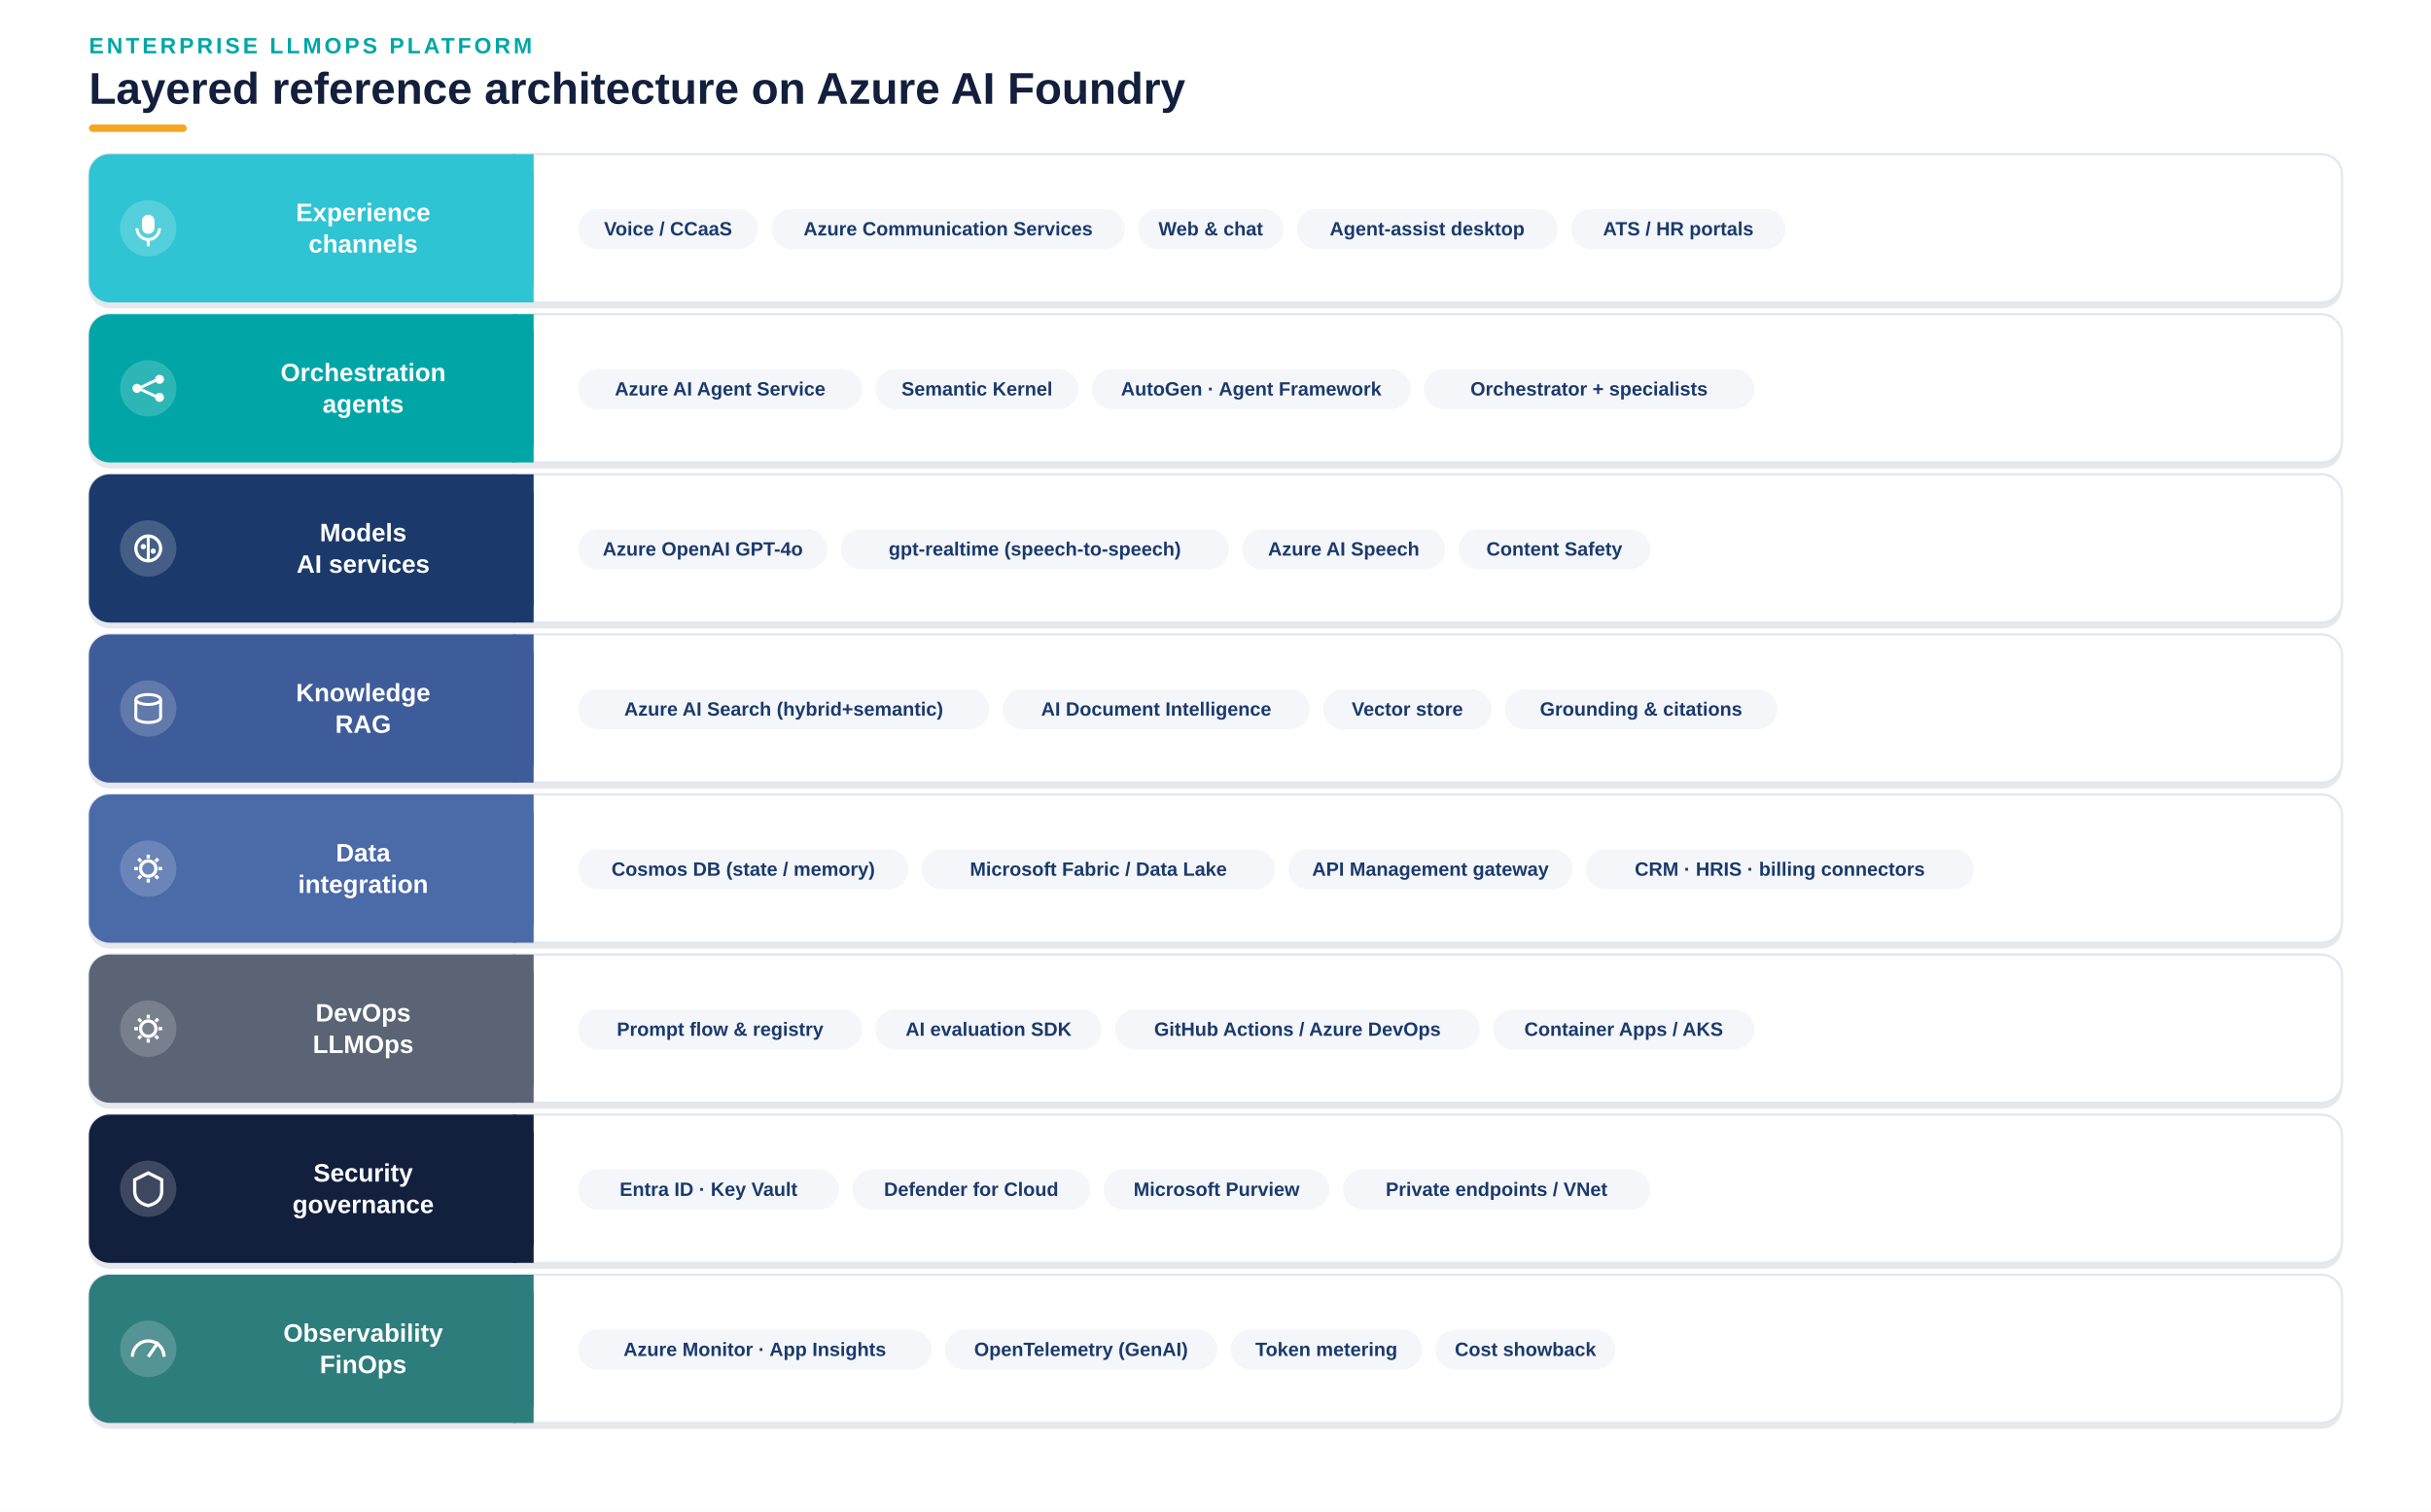
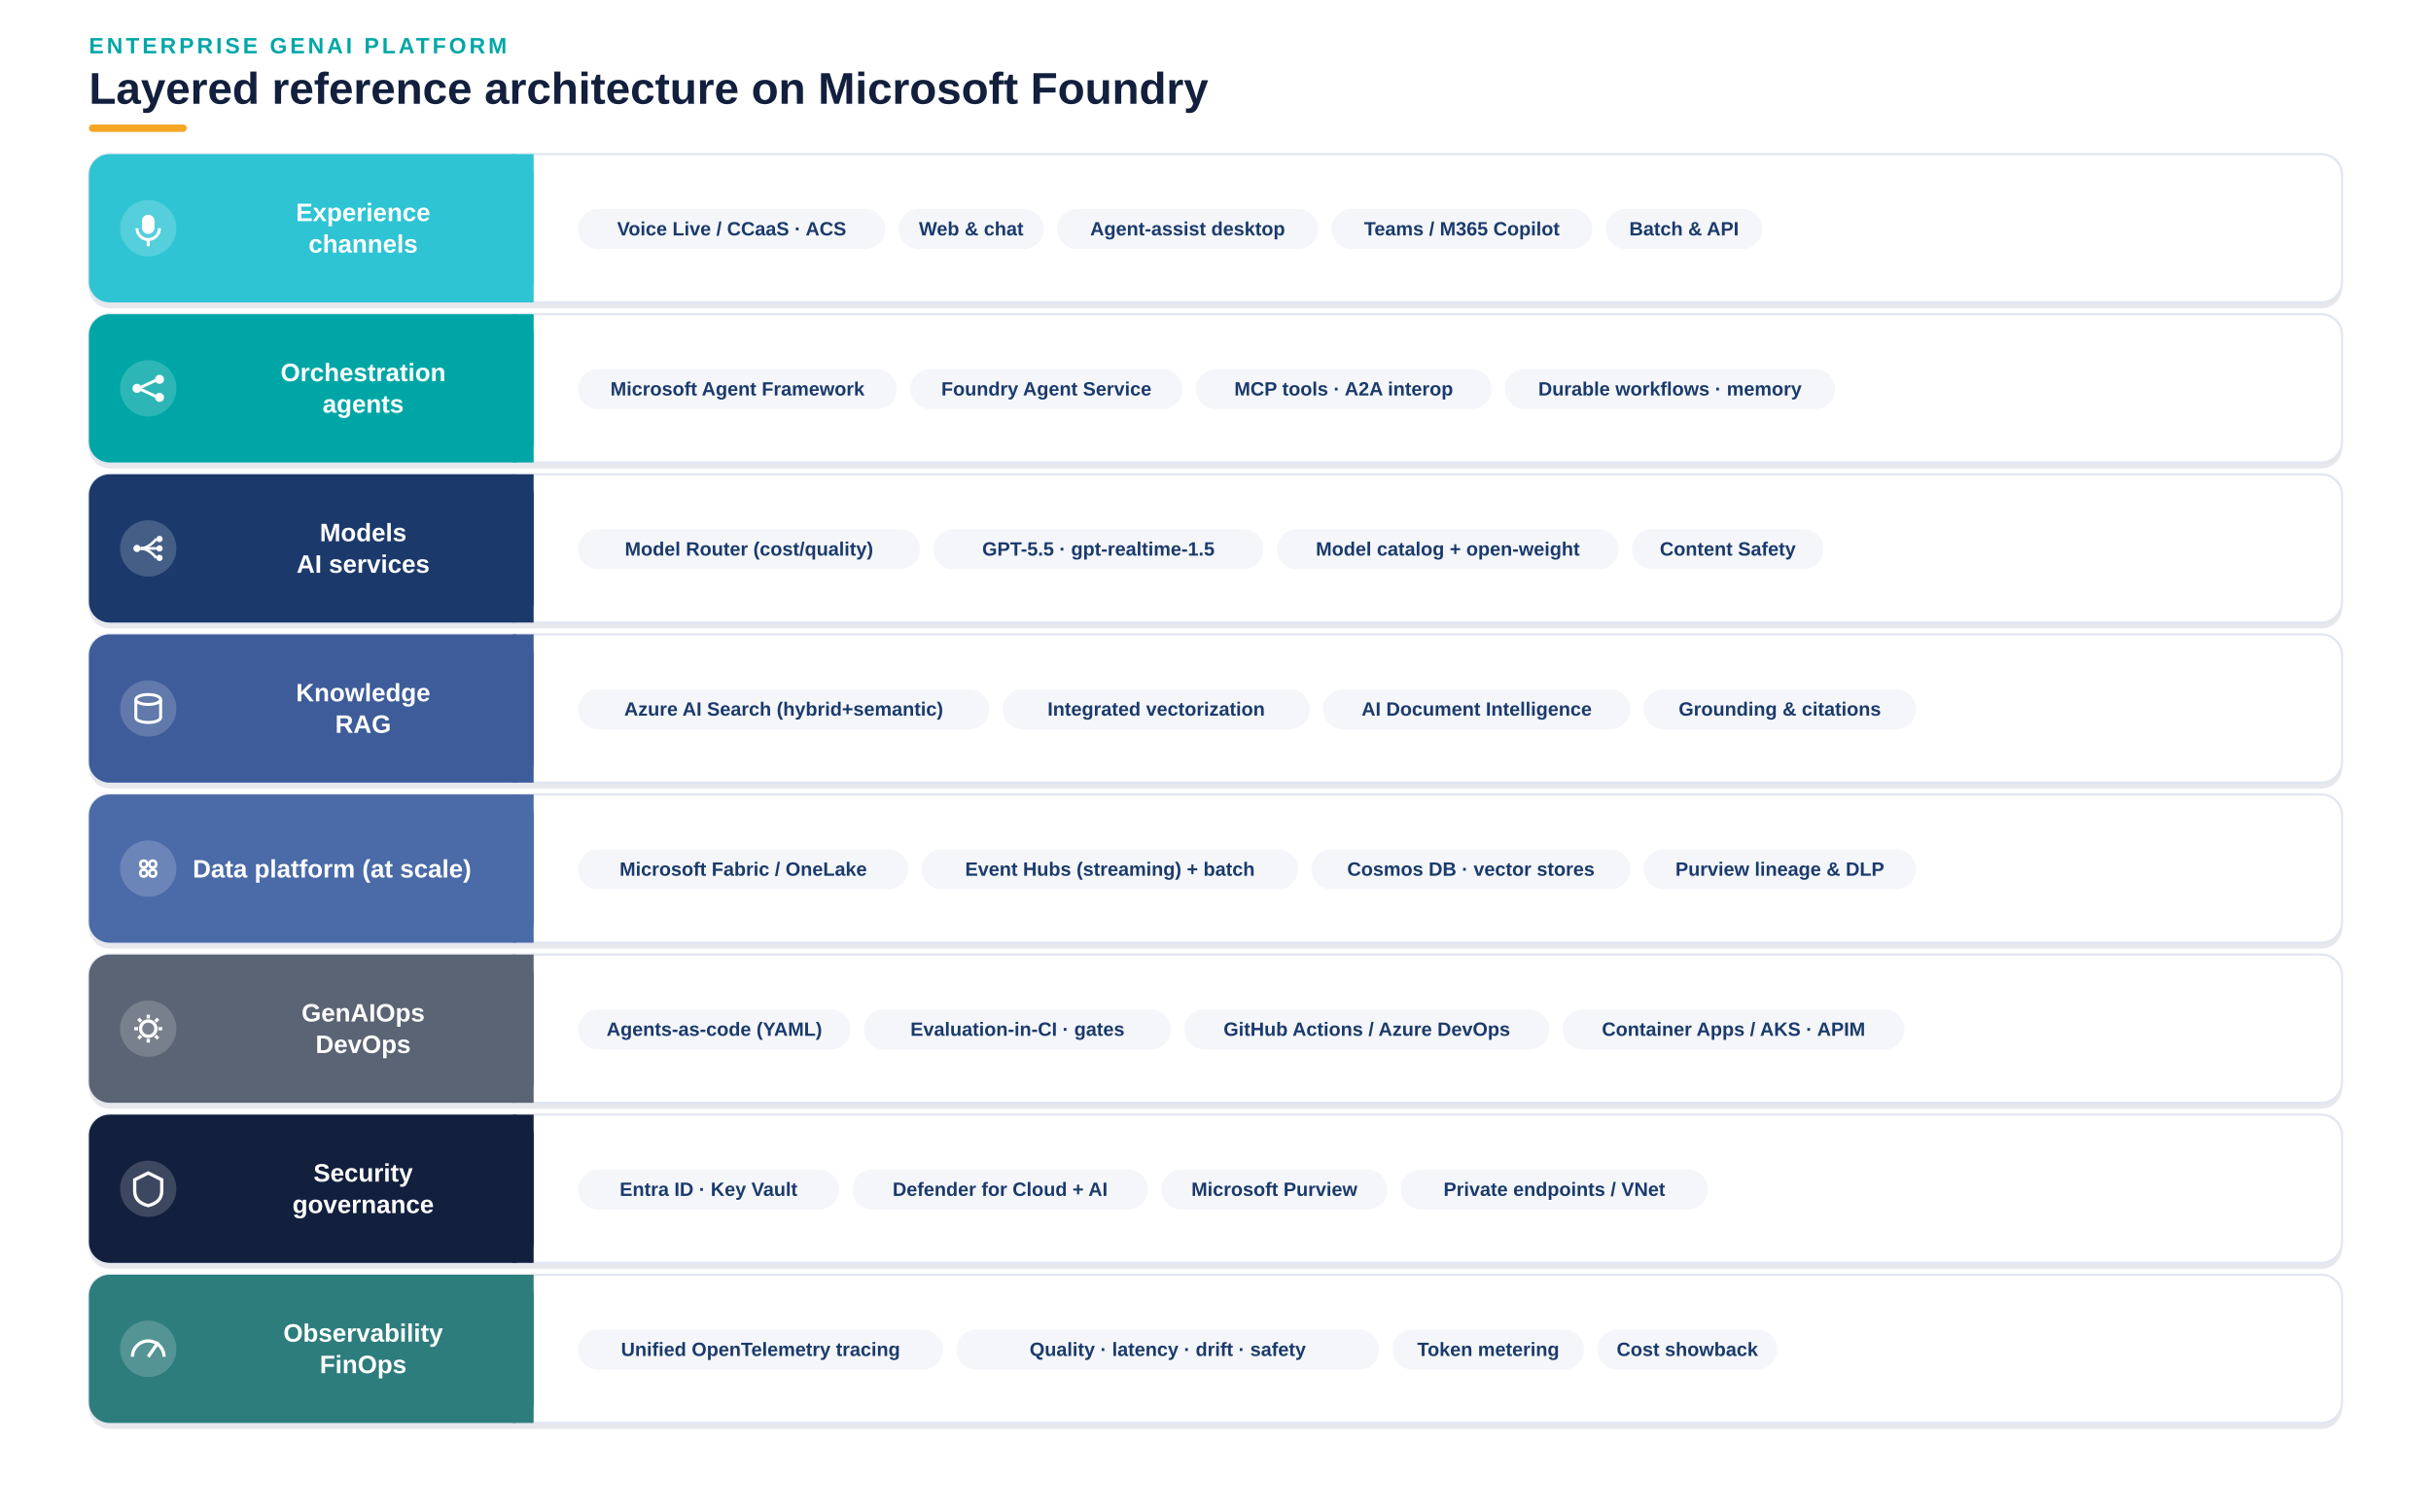
<svg xmlns="http://www.w3.org/2000/svg" width="1640" height="1020" viewBox="0 0 1640 1020">
  <defs>
    <marker id="ah" markerWidth="10" markerHeight="10" refX="7" refY="3.2" orient="auto" markerUnits="userSpaceOnUse">
      <path d="M0,0 L8,3.2 L0,6.4 z" fill="#5A6474" />
    </marker>
  </defs>
  <rect width="1640" height="1020" fill="#FFFFFF" />
-   <text x="60" y="36" font-family="Segoe UI, Arial, sans-serif" font-size="15" fill="#00A6A6" text-anchor="start" font-weight="700" letter-spacing="2">ENTERPRISE LLMOPS PLATFORM</text>
-   <text x="60" y="70" font-family="Segoe UI, Arial, sans-serif" font-size="30" fill="#121F3D" text-anchor="start" font-weight="800">Layered reference architecture on Azure AI Foundry</text>
+   <text x="60" y="36" font-family="Segoe UI, Arial, sans-serif" font-size="15" fill="#00A6A6" text-anchor="start" font-weight="700" letter-spacing="2">ENTERPRISE GENAI PLATFORM</text>
+   <text x="60" y="70" font-family="Segoe UI, Arial, sans-serif" font-size="30" fill="#121F3D" text-anchor="start" font-weight="800">Layered reference architecture on Microsoft Foundry</text>
  <rect x="60" y="84" width="66" height="5" rx="2.5" fill="#F5A623" />
  <rect x="60" y="108" width="1520" height="100" rx="14" fill="#0B1430" opacity="0.10" />
  <rect x="60" y="104" width="1520" height="100" rx="14" fill="#FFFFFF" stroke="#E1E6F0" stroke-width="1.5" />
  <rect x="60" y="104" width="300" height="100" rx="14" fill="#2EC4D3" />
  <rect x="346" y="104" width="14" height="100" rx="0" fill="#2EC4D3" />
  <circle cx="100" cy="154.0" r="19" fill="rgba(255,255,255,0.18)" />
  <rect x="95.744" y="144.88" width="8.512" height="12.92" rx="4.256" fill="#FFFFFF" />
  <path d="M92.4,154.0 a7.6,7.6 0 0 0 15.2,0" fill="none" stroke="#FFFFFF" stroke-width="2" />
  <line x1="100" y1="161.6" x2="100" y2="166.16" stroke="#FFFFFF" stroke-width="2" />
  <text x="245" y="149.155" font-family="Segoe UI, Arial, sans-serif" font-size="17" fill="#FFFFFF" text-anchor="middle" font-weight="700">Experience</text>
  <text x="245" y="170.405" font-family="Segoe UI, Arial, sans-serif" font-size="17" fill="#FFFFFF" text-anchor="middle" font-weight="700">channels</text>
-   <rect x="390" y="141.0" width="121.4" height="27" rx="13.5" fill="#F4F6FA" />
-   <text x="450.7" y="158.82" font-family="Segoe UI, Arial, sans-serif" font-size="13" fill="#1B3A6B" text-anchor="middle" font-weight="600">Voice / CCaaS</text>
-   <rect x="520.4" y="141.0" width="238.4" height="27" rx="13.5" fill="#F4F6FA" />
-   <text x="639.6" y="158.82" font-family="Segoe UI, Arial, sans-serif" font-size="13" fill="#1B3A6B" text-anchor="middle" font-weight="600">Azure Communication Services</text>
-   <rect x="767.8" y="141.0" width="98.0" height="27" rx="13.5" fill="#F4F6FA" />
-   <text x="816.8" y="158.82" font-family="Segoe UI, Arial, sans-serif" font-size="13" fill="#1B3A6B" text-anchor="middle" font-weight="600">Web &amp; chat</text>
-   <rect x="874.8" y="141.0" width="176.0" height="27" rx="13.5" fill="#F4F6FA" />
-   <text x="962.8" y="158.82" font-family="Segoe UI, Arial, sans-serif" font-size="13" fill="#1B3A6B" text-anchor="middle" font-weight="600">Agent-assist desktop</text>
-   <rect x="1059.8" y="141.0" width="144.8" height="27" rx="13.5" fill="#F4F6FA" />
-   <text x="1132.2" y="158.82" font-family="Segoe UI, Arial, sans-serif" font-size="13" fill="#1B3A6B" text-anchor="middle" font-weight="600">ATS / HR portals</text>
+   <rect x="390" y="141.0" width="207.2" height="27" rx="13.5" fill="#F4F6FA" />
+   <text x="493.6" y="158.82" font-family="Segoe UI, Arial, sans-serif" font-size="13" fill="#1B3A6B" text-anchor="middle" font-weight="600">Voice Live / CCaaS · ACS</text>
+   <rect x="606.2" y="141.0" width="98.0" height="27" rx="13.5" fill="#F4F6FA" />
+   <text x="655.2" y="158.82" font-family="Segoe UI, Arial, sans-serif" font-size="13" fill="#1B3A6B" text-anchor="middle" font-weight="600">Web &amp; chat</text>
+   <rect x="713.2" y="141.0" width="176.0" height="27" rx="13.5" fill="#F4F6FA" />
+   <text x="801.2" y="158.82" font-family="Segoe UI, Arial, sans-serif" font-size="13" fill="#1B3A6B" text-anchor="middle" font-weight="600">Agent-assist desktop</text>
+   <rect x="898.2" y="141.0" width="176.0" height="27" rx="13.5" fill="#F4F6FA" />
+   <text x="986.2" y="158.82" font-family="Segoe UI, Arial, sans-serif" font-size="13" fill="#1B3A6B" text-anchor="middle" font-weight="600">Teams / M365 Copilot</text>
+   <rect x="1083.2" y="141.0" width="105.8" height="27" rx="13.5" fill="#F4F6FA" />
+   <text x="1136.1" y="158.82" font-family="Segoe UI, Arial, sans-serif" font-size="13" fill="#1B3A6B" text-anchor="middle" font-weight="600">Batch &amp; API</text>
  <rect x="60" y="216" width="1520" height="100" rx="14" fill="#0B1430" opacity="0.10" />
  <rect x="60" y="212" width="1520" height="100" rx="14" fill="#FFFFFF" stroke="#E1E6F0" stroke-width="1.5" />
  <rect x="60" y="212" width="300" height="100" rx="14" fill="#00A6A6" />
  <rect x="346" y="212" width="14" height="100" rx="0" fill="#00A6A6" />
  <circle cx="100" cy="262.0" r="19" fill="rgba(255,255,255,0.18)" />
  <circle cx="92.4" cy="262.0" r="3.04" fill="#FFFFFF" />
  <circle cx="107.6" cy="255.92" r="3.04" fill="#FFFFFF" />
  <circle cx="107.6" cy="268.08" r="3.04" fill="#FFFFFF" />
  <line x1="95.136" y1="261.24" x2="104.864" y2="256.68" stroke="#FFFFFF" stroke-width="2" />
  <line x1="95.136" y1="262.76" x2="104.864" y2="267.32" stroke="#FFFFFF" stroke-width="2" />
  <text x="245" y="257.155" font-family="Segoe UI, Arial, sans-serif" font-size="17" fill="#FFFFFF" text-anchor="middle" font-weight="700">Orchestration</text>
  <text x="245" y="278.405" font-family="Segoe UI, Arial, sans-serif" font-size="17" fill="#FFFFFF" text-anchor="middle" font-weight="700">agents</text>
-   <rect x="390" y="249.0" width="191.6" height="27" rx="13.5" fill="#F4F6FA" />
-   <text x="485.8" y="266.82" font-family="Segoe UI, Arial, sans-serif" font-size="13" fill="#1B3A6B" text-anchor="middle" font-weight="600">Azure AI Agent Service</text>
-   <rect x="590.6" y="249.0" width="137.0" height="27" rx="13.5" fill="#F4F6FA" />
-   <text x="659.1" y="266.82" font-family="Segoe UI, Arial, sans-serif" font-size="13" fill="#1B3A6B" text-anchor="middle" font-weight="600">Semantic Kernel</text>
-   <rect x="736.6" y="249.0" width="215.0" height="27" rx="13.5" fill="#F4F6FA" />
-   <text x="844.1" y="266.82" font-family="Segoe UI, Arial, sans-serif" font-size="13" fill="#1B3A6B" text-anchor="middle" font-weight="600">AutoGen · Agent Framework</text>
-   <rect x="960.6" y="249.0" width="222.8" height="27" rx="13.5" fill="#F4F6FA" />
-   <text x="1072.0" y="266.82" font-family="Segoe UI, Arial, sans-serif" font-size="13" fill="#1B3A6B" text-anchor="middle" font-weight="600">Orchestrator + specialists</text>
+   <rect x="390" y="249.0" width="215.0" height="27" rx="13.5" fill="#F4F6FA" />
+   <text x="497.5" y="266.82" font-family="Segoe UI, Arial, sans-serif" font-size="13" fill="#1B3A6B" text-anchor="middle" font-weight="600">Microsoft Agent Framework</text>
+   <rect x="614.0" y="249.0" width="183.8" height="27" rx="13.5" fill="#F4F6FA" />
+   <text x="705.9" y="266.82" font-family="Segoe UI, Arial, sans-serif" font-size="13" fill="#1B3A6B" text-anchor="middle" font-weight="600">Foundry Agent Service</text>
+   <rect x="806.8" y="249.0" width="199.4" height="27" rx="13.5" fill="#F4F6FA" />
+   <text x="906.5" y="266.82" font-family="Segoe UI, Arial, sans-serif" font-size="13" fill="#1B3A6B" text-anchor="middle" font-weight="600">MCP tools · A2A interop</text>
+   <rect x="1015.2" y="249.0" width="222.8" height="27" rx="13.5" fill="#F4F6FA" />
+   <text x="1126.6" y="266.82" font-family="Segoe UI, Arial, sans-serif" font-size="13" fill="#1B3A6B" text-anchor="middle" font-weight="600">Durable workflows · memory</text>
  <rect x="60" y="324" width="1520" height="100" rx="14" fill="#0B1430" opacity="0.10" />
  <rect x="60" y="320" width="1520" height="100" rx="14" fill="#FFFFFF" stroke="#E1E6F0" stroke-width="1.5" />
  <rect x="60" y="320" width="300" height="100" rx="14" fill="#1B3A6B" />
  <rect x="346" y="320" width="14" height="100" rx="0" fill="#1B3A6B" />
  <circle cx="100" cy="370.0" r="19" fill="rgba(255,255,255,0.18)" />
-   <circle cx="100" cy="370.0" r="8.36" fill="none" stroke="#FFFFFF" stroke-width="2.2" />
-   <line x1="100" y1="361.64" x2="100" y2="378.36" stroke="#FFFFFF" stroke-width="2" />
-   <circle cx="96.656" cy="368.784" r="1.8" fill="#FFFFFF" />
-   <circle cx="103.344" cy="371.824" r="1.8" fill="#FFFFFF" />
+   <circle cx="92.4" cy="370.0" r="2.432" fill="#FFFFFF" />
+   <circle cx="107.6" cy="363.616" r="2.128" fill="#FFFFFF" />
+   <path d="M94.832,370.0 Q100,370.0 105.472,363.616" fill="none" stroke="#FFFFFF" stroke-width="1.8" />
+   <circle cx="107.6" cy="370.0" r="2.128" fill="#FFFFFF" />
+   <path d="M94.832,370.0 Q100,370.0 105.472,370.0" fill="none" stroke="#FFFFFF" stroke-width="1.8" />
+   <circle cx="107.6" cy="376.384" r="2.128" fill="#FFFFFF" />
+   <path d="M94.832,370.0 Q100,370.0 105.472,376.384" fill="none" stroke="#FFFFFF" stroke-width="1.8" />
  <text x="245" y="365.155" font-family="Segoe UI, Arial, sans-serif" font-size="17" fill="#FFFFFF" text-anchor="middle" font-weight="700">Models</text>
  <text x="245" y="386.405" font-family="Segoe UI, Arial, sans-serif" font-size="17" fill="#FFFFFF" text-anchor="middle" font-weight="700">AI services</text>
-   <rect x="390" y="357.0" width="168.2" height="27" rx="13.5" fill="#F4F6FA" />
-   <text x="474.1" y="374.82" font-family="Segoe UI, Arial, sans-serif" font-size="13" fill="#1B3A6B" text-anchor="middle" font-weight="600">Azure OpenAI GPT-4o</text>
-   <rect x="567.2" y="357.0" width="261.8" height="27" rx="13.5" fill="#F4F6FA" />
-   <text x="698.1" y="374.82" font-family="Segoe UI, Arial, sans-serif" font-size="13" fill="#1B3A6B" text-anchor="middle" font-weight="600">gpt-realtime (speech-to-speech)</text>
-   <rect x="838.0" y="357.0" width="137.0" height="27" rx="13.5" fill="#F4F6FA" />
-   <text x="906.5" y="374.82" font-family="Segoe UI, Arial, sans-serif" font-size="13" fill="#1B3A6B" text-anchor="middle" font-weight="600">Azure AI Speech</text>
-   <rect x="984.0" y="357.0" width="129.2" height="27" rx="13.5" fill="#F4F6FA" />
-   <text x="1048.6" y="374.82" font-family="Segoe UI, Arial, sans-serif" font-size="13" fill="#1B3A6B" text-anchor="middle" font-weight="600">Content Safety</text>
+   <rect x="390" y="357.0" width="230.6" height="27" rx="13.5" fill="#F4F6FA" />
+   <text x="505.3" y="374.82" font-family="Segoe UI, Arial, sans-serif" font-size="13" fill="#1B3A6B" text-anchor="middle" font-weight="600">Model Router (cost/quality)</text>
+   <rect x="629.6" y="357.0" width="222.8" height="27" rx="13.5" fill="#F4F6FA" />
+   <text x="741.0" y="374.82" font-family="Segoe UI, Arial, sans-serif" font-size="13" fill="#1B3A6B" text-anchor="middle" font-weight="600">GPT-5.5 · gpt-realtime-1.5</text>
+   <rect x="861.4" y="357.0" width="230.6" height="27" rx="13.5" fill="#F4F6FA" />
+   <text x="976.7" y="374.82" font-family="Segoe UI, Arial, sans-serif" font-size="13" fill="#1B3A6B" text-anchor="middle" font-weight="600">Model catalog + open-weight</text>
+   <rect x="1101.0" y="357.0" width="129.2" height="27" rx="13.5" fill="#F4F6FA" />
+   <text x="1165.6" y="374.82" font-family="Segoe UI, Arial, sans-serif" font-size="13" fill="#1B3A6B" text-anchor="middle" font-weight="600">Content Safety</text>
  <rect x="60" y="432" width="1520" height="100" rx="14" fill="#0B1430" opacity="0.10" />
  <rect x="60" y="428" width="1520" height="100" rx="14" fill="#FFFFFF" stroke="#E1E6F0" stroke-width="1.5" />
  <rect x="60" y="428" width="300" height="100" rx="14" fill="#3E5C99" />
  <rect x="346" y="428" width="14" height="100" rx="0" fill="#3E5C99" />
  <circle cx="100" cy="478.0" r="19" fill="rgba(255,255,255,0.18)" />
  <ellipse cx="100" cy="471.92" rx="8.36" ry="3.344" fill="none" stroke="#FFFFFF" stroke-width="2" />
  <path d="M91.64,471.92 V484.08 a8.36,3.344 0 0 0 16.72,0 V471.92" fill="none" stroke="#FFFFFF" stroke-width="2" />
  <text x="245" y="473.155" font-family="Segoe UI, Arial, sans-serif" font-size="17" fill="#FFFFFF" text-anchor="middle" font-weight="700">Knowledge</text>
  <text x="245" y="494.405" font-family="Segoe UI, Arial, sans-serif" font-size="17" fill="#FFFFFF" text-anchor="middle" font-weight="700">RAG</text>
  <rect x="390" y="465.0" width="277.4" height="27" rx="13.5" fill="#F4F6FA" />
  <text x="528.7" y="482.82" font-family="Segoe UI, Arial, sans-serif" font-size="13" fill="#1B3A6B" text-anchor="middle" font-weight="600">Azure AI Search (hybrid+semantic)</text>
  <rect x="676.4" y="465.0" width="207.2" height="27" rx="13.5" fill="#F4F6FA" />
-   <text x="780.0" y="482.82" font-family="Segoe UI, Arial, sans-serif" font-size="13" fill="#1B3A6B" text-anchor="middle" font-weight="600">AI Document Intelligence</text>
-   <rect x="892.6" y="465.0" width="113.6" height="27" rx="13.5" fill="#F4F6FA" />
-   <text x="949.4" y="482.82" font-family="Segoe UI, Arial, sans-serif" font-size="13" fill="#1B3A6B" text-anchor="middle" font-weight="600">Vector store</text>
-   <rect x="1015.2" y="465.0" width="183.8" height="27" rx="13.5" fill="#F4F6FA" />
-   <text x="1107.1" y="482.82" font-family="Segoe UI, Arial, sans-serif" font-size="13" fill="#1B3A6B" text-anchor="middle" font-weight="600">Grounding &amp; citations</text>
+   <text x="780.0" y="482.82" font-family="Segoe UI, Arial, sans-serif" font-size="13" fill="#1B3A6B" text-anchor="middle" font-weight="600">Integrated vectorization</text>
+   <rect x="892.6" y="465.0" width="207.2" height="27" rx="13.5" fill="#F4F6FA" />
+   <text x="996.2" y="482.82" font-family="Segoe UI, Arial, sans-serif" font-size="13" fill="#1B3A6B" text-anchor="middle" font-weight="600">AI Document Intelligence</text>
+   <rect x="1108.8" y="465.0" width="183.8" height="27" rx="13.5" fill="#F4F6FA" />
+   <text x="1200.7" y="482.82" font-family="Segoe UI, Arial, sans-serif" font-size="13" fill="#1B3A6B" text-anchor="middle" font-weight="600">Grounding &amp; citations</text>
  <rect x="60" y="540" width="1520" height="100" rx="14" fill="#0B1430" opacity="0.10" />
  <rect x="60" y="536" width="1520" height="100" rx="14" fill="#FFFFFF" stroke="#E1E6F0" stroke-width="1.5" />
  <rect x="60" y="536" width="300" height="100" rx="14" fill="#4A6AA8" />
  <rect x="346" y="536" width="14" height="100" rx="0" fill="#4A6AA8" />
  <circle cx="100" cy="586.0" r="19" fill="rgba(255,255,255,0.18)" />
-   <circle cx="100" cy="586.0" r="5.168" fill="none" stroke="#FFFFFF" stroke-width="2.2" />
-   <line x1="106.84" y1="586.0" x2="109.424" y2="586.0" stroke="#FFFFFF" stroke-width="2.2" />
-   <line x1="104.837" y1="590.837" x2="106.664" y2="592.664" stroke="#FFFFFF" stroke-width="2.2" />
-   <line x1="100.0" y1="592.84" x2="100.0" y2="595.424" stroke="#FFFFFF" stroke-width="2.2" />
-   <line x1="95.163" y1="590.837" x2="93.336" y2="592.664" stroke="#FFFFFF" stroke-width="2.2" />
-   <line x1="93.16" y1="586.0" x2="90.576" y2="586.0" stroke="#FFFFFF" stroke-width="2.2" />
-   <line x1="95.163" y1="581.163" x2="93.336" y2="579.336" stroke="#FFFFFF" stroke-width="2.2" />
-   <line x1="100.0" y1="579.16" x2="100.0" y2="576.576" stroke="#FFFFFF" stroke-width="2.2" />
-   <line x1="104.837" y1="581.163" x2="106.664" y2="579.336" stroke="#FFFFFF" stroke-width="2.2" />
-   <text x="245" y="581.155" font-family="Segoe UI, Arial, sans-serif" font-size="17" fill="#FFFFFF" text-anchor="middle" font-weight="700">Data</text>
-   <text x="245" y="602.405" font-family="Segoe UI, Arial, sans-serif" font-size="17" fill="#FFFFFF" text-anchor="middle" font-weight="700">integration</text>
+   <rect x="94.68" y="580.68" width="4.56" height="4.56" rx="2" fill="none" stroke="#FFFFFF" stroke-width="1.8" />
+   <rect x="94.68" y="586.76" width="4.56" height="4.56" rx="2" fill="none" stroke="#FFFFFF" stroke-width="1.8" />
+   <rect x="100.76" y="580.68" width="4.56" height="4.56" rx="2" fill="none" stroke="#FFFFFF" stroke-width="1.8" />
+   <rect x="100.76" y="586.76" width="4.56" height="4.56" rx="2" fill="none" stroke="#FFFFFF" stroke-width="1.8" />
+   <text x="130" y="592.0" font-family="Segoe UI, Arial, sans-serif" font-size="17" fill="#FFFFFF" text-anchor="start" font-weight="700">Data platform (at scale)</text>
  <rect x="390" y="573.0" width="222.8" height="27" rx="13.5" fill="#F4F6FA" />
-   <text x="501.4" y="590.82" font-family="Segoe UI, Arial, sans-serif" font-size="13" fill="#1B3A6B" text-anchor="middle" font-weight="600">Cosmos DB (state / memory)</text>
-   <rect x="621.8" y="573.0" width="238.4" height="27" rx="13.5" fill="#F4F6FA" />
-   <text x="741.0" y="590.82" font-family="Segoe UI, Arial, sans-serif" font-size="13" fill="#1B3A6B" text-anchor="middle" font-weight="600">Microsoft Fabric / Data Lake</text>
-   <rect x="869.2" y="573.0" width="191.6" height="27" rx="13.5" fill="#F4F6FA" />
-   <text x="965" y="590.82" font-family="Segoe UI, Arial, sans-serif" font-size="13" fill="#1B3A6B" text-anchor="middle" font-weight="600">API Management gateway</text>
-   <rect x="1069.8" y="573.0" width="261.8" height="27" rx="13.5" fill="#F4F6FA" />
-   <text x="1200.7" y="590.82" font-family="Segoe UI, Arial, sans-serif" font-size="13" fill="#1B3A6B" text-anchor="middle" font-weight="600">CRM · HRIS · billing connectors</text>
+   <text x="501.4" y="590.82" font-family="Segoe UI, Arial, sans-serif" font-size="13" fill="#1B3A6B" text-anchor="middle" font-weight="600">Microsoft Fabric / OneLake</text>
+   <rect x="621.8" y="573.0" width="254.0" height="27" rx="13.5" fill="#F4F6FA" />
+   <text x="748.8" y="590.82" font-family="Segoe UI, Arial, sans-serif" font-size="13" fill="#1B3A6B" text-anchor="middle" font-weight="600">Event Hubs (streaming) + batch</text>
+   <rect x="884.8" y="573.0" width="215.0" height="27" rx="13.5" fill="#F4F6FA" />
+   <text x="992.3" y="590.82" font-family="Segoe UI, Arial, sans-serif" font-size="13" fill="#1B3A6B" text-anchor="middle" font-weight="600">Cosmos DB · vector stores</text>
+   <rect x="1108.8" y="573.0" width="183.8" height="27" rx="13.5" fill="#F4F6FA" />
+   <text x="1200.7" y="590.82" font-family="Segoe UI, Arial, sans-serif" font-size="13" fill="#1B3A6B" text-anchor="middle" font-weight="600">Purview lineage &amp; DLP</text>
  <rect x="60" y="648" width="1520" height="100" rx="14" fill="#0B1430" opacity="0.10" />
  <rect x="60" y="644" width="1520" height="100" rx="14" fill="#FFFFFF" stroke="#E1E6F0" stroke-width="1.5" />
  <rect x="60" y="644" width="300" height="100" rx="14" fill="#5A6474" />
  <rect x="346" y="644" width="14" height="100" rx="0" fill="#5A6474" />
  <circle cx="100" cy="694.0" r="19" fill="rgba(255,255,255,0.18)" />
  <circle cx="100" cy="694.0" r="5.168" fill="none" stroke="#FFFFFF" stroke-width="2.2" />
  <line x1="106.84" y1="694.0" x2="109.424" y2="694.0" stroke="#FFFFFF" stroke-width="2.2" />
  <line x1="104.837" y1="698.837" x2="106.664" y2="700.664" stroke="#FFFFFF" stroke-width="2.2" />
  <line x1="100.0" y1="700.84" x2="100.0" y2="703.424" stroke="#FFFFFF" stroke-width="2.2" />
  <line x1="95.163" y1="698.837" x2="93.336" y2="700.664" stroke="#FFFFFF" stroke-width="2.2" />
  <line x1="93.16" y1="694.0" x2="90.576" y2="694.0" stroke="#FFFFFF" stroke-width="2.2" />
  <line x1="95.163" y1="689.163" x2="93.336" y2="687.336" stroke="#FFFFFF" stroke-width="2.2" />
  <line x1="100.0" y1="687.16" x2="100.0" y2="684.576" stroke="#FFFFFF" stroke-width="2.2" />
  <line x1="104.837" y1="689.163" x2="106.664" y2="687.336" stroke="#FFFFFF" stroke-width="2.2" />
-   <text x="245" y="689.155" font-family="Segoe UI, Arial, sans-serif" font-size="17" fill="#FFFFFF" text-anchor="middle" font-weight="700">DevOps</text>
-   <text x="245" y="710.405" font-family="Segoe UI, Arial, sans-serif" font-size="17" fill="#FFFFFF" text-anchor="middle" font-weight="700">LLMOps</text>
-   <rect x="390" y="681.0" width="191.6" height="27" rx="13.5" fill="#F4F6FA" />
-   <text x="485.8" y="698.82" font-family="Segoe UI, Arial, sans-serif" font-size="13" fill="#1B3A6B" text-anchor="middle" font-weight="600">Prompt flow &amp; registry</text>
-   <rect x="590.6" y="681.0" width="152.6" height="27" rx="13.5" fill="#F4F6FA" />
-   <text x="666.9" y="698.82" font-family="Segoe UI, Arial, sans-serif" font-size="13" fill="#1B3A6B" text-anchor="middle" font-weight="600">AI evaluation SDK</text>
-   <rect x="752.2" y="681.0" width="246.2" height="27" rx="13.5" fill="#F4F6FA" />
-   <text x="875.3" y="698.82" font-family="Segoe UI, Arial, sans-serif" font-size="13" fill="#1B3A6B" text-anchor="middle" font-weight="600">GitHub Actions / Azure DevOps</text>
-   <rect x="1007.4" y="681.0" width="176.0" height="27" rx="13.5" fill="#F4F6FA" />
-   <text x="1095.4" y="698.82" font-family="Segoe UI, Arial, sans-serif" font-size="13" fill="#1B3A6B" text-anchor="middle" font-weight="600">Container Apps / AKS</text>
+   <text x="245" y="689.155" font-family="Segoe UI, Arial, sans-serif" font-size="17" fill="#FFFFFF" text-anchor="middle" font-weight="700">GenAIOps</text>
+   <text x="245" y="710.405" font-family="Segoe UI, Arial, sans-serif" font-size="17" fill="#FFFFFF" text-anchor="middle" font-weight="700">DevOps</text>
+   <rect x="390" y="681.0" width="183.8" height="27" rx="13.5" fill="#F4F6FA" />
+   <text x="481.9" y="698.82" font-family="Segoe UI, Arial, sans-serif" font-size="13" fill="#1B3A6B" text-anchor="middle" font-weight="600">Agents-as-code (YAML)</text>
+   <rect x="582.8" y="681.0" width="207.2" height="27" rx="13.5" fill="#F4F6FA" />
+   <text x="686.4" y="698.82" font-family="Segoe UI, Arial, sans-serif" font-size="13" fill="#1B3A6B" text-anchor="middle" font-weight="600">Evaluation-in-CI · gates</text>
+   <rect x="799.0" y="681.0" width="246.2" height="27" rx="13.5" fill="#F4F6FA" />
+   <text x="922.1" y="698.82" font-family="Segoe UI, Arial, sans-serif" font-size="13" fill="#1B3A6B" text-anchor="middle" font-weight="600">GitHub Actions / Azure DevOps</text>
+   <rect x="1054.2" y="681.0" width="230.6" height="27" rx="13.5" fill="#F4F6FA" />
+   <text x="1169.5" y="698.82" font-family="Segoe UI, Arial, sans-serif" font-size="13" fill="#1B3A6B" text-anchor="middle" font-weight="600">Container Apps / AKS · APIM</text>
  <rect x="60" y="756" width="1520" height="100" rx="14" fill="#0B1430" opacity="0.10" />
  <rect x="60" y="752" width="1520" height="100" rx="14" fill="#FFFFFF" stroke="#E1E6F0" stroke-width="1.5" />
  <rect x="60" y="752" width="300" height="100" rx="14" fill="#121F3D" />
  <rect x="346" y="752" width="14" height="100" rx="0" fill="#121F3D" />
  <circle cx="100" cy="802.0" r="19" fill="rgba(255,255,255,0.18)" />
  <path d="M100,791.36 L109.12,795.92 V803.52 Q109.12,811.12 100,813.4 Q90.88,811.12 90.88,803.52 V795.92 Z" fill="none" stroke="#FFFFFF" stroke-width="2.2" />
  <text x="245" y="797.155" font-family="Segoe UI, Arial, sans-serif" font-size="17" fill="#FFFFFF" text-anchor="middle" font-weight="700">Security</text>
  <text x="245" y="818.405" font-family="Segoe UI, Arial, sans-serif" font-size="17" fill="#FFFFFF" text-anchor="middle" font-weight="700">governance</text>
  <rect x="390" y="789.0" width="176.0" height="27" rx="13.5" fill="#F4F6FA" />
  <text x="478.0" y="806.82" font-family="Segoe UI, Arial, sans-serif" font-size="13" fill="#1B3A6B" text-anchor="middle" font-weight="600">Entra ID · Key Vault</text>
-   <rect x="575.0" y="789.0" width="160.4" height="27" rx="13.5" fill="#F4F6FA" />
-   <text x="655.2" y="806.82" font-family="Segoe UI, Arial, sans-serif" font-size="13" fill="#1B3A6B" text-anchor="middle" font-weight="600">Defender for Cloud</text>
-   <rect x="744.4" y="789.0" width="152.6" height="27" rx="13.5" fill="#F4F6FA" />
-   <text x="820.7" y="806.82" font-family="Segoe UI, Arial, sans-serif" font-size="13" fill="#1B3A6B" text-anchor="middle" font-weight="600">Microsoft Purview</text>
-   <rect x="906.0" y="789.0" width="207.2" height="27" rx="13.5" fill="#F4F6FA" />
-   <text x="1009.6" y="806.82" font-family="Segoe UI, Arial, sans-serif" font-size="13" fill="#1B3A6B" text-anchor="middle" font-weight="600">Private endpoints / VNet</text>
+   <rect x="575.0" y="789.0" width="199.4" height="27" rx="13.5" fill="#F4F6FA" />
+   <text x="674.7" y="806.82" font-family="Segoe UI, Arial, sans-serif" font-size="13" fill="#1B3A6B" text-anchor="middle" font-weight="600">Defender for Cloud + AI</text>
+   <rect x="783.4" y="789.0" width="152.6" height="27" rx="13.5" fill="#F4F6FA" />
+   <text x="859.7" y="806.82" font-family="Segoe UI, Arial, sans-serif" font-size="13" fill="#1B3A6B" text-anchor="middle" font-weight="600">Microsoft Purview</text>
+   <rect x="945.0" y="789.0" width="207.2" height="27" rx="13.5" fill="#F4F6FA" />
+   <text x="1048.6" y="806.82" font-family="Segoe UI, Arial, sans-serif" font-size="13" fill="#1B3A6B" text-anchor="middle" font-weight="600">Private endpoints / VNet</text>
  <rect x="60" y="864" width="1520" height="100" rx="14" fill="#0B1430" opacity="0.10" />
  <rect x="60" y="860" width="1520" height="100" rx="14" fill="#FFFFFF" stroke="#E1E6F0" stroke-width="1.5" />
  <rect x="60" y="860" width="300" height="100" rx="14" fill="#2E7D7D" />
  <rect x="346" y="860" width="14" height="100" rx="0" fill="#2E7D7D" />
  <circle cx="100" cy="910.0" r="19" fill="rgba(255,255,255,0.18)" />
  <path d="M89.36,915.32 a10.64,10.64 0 1 1 21.28,0" fill="none" stroke="#FFFFFF" stroke-width="2.2" />
  <line x1="100" y1="915.32" x2="106.84" y2="905.44" stroke="#FFFFFF" stroke-width="2.2" />
  <text x="245" y="905.155" font-family="Segoe UI, Arial, sans-serif" font-size="17" fill="#FFFFFF" text-anchor="middle" font-weight="700">Observability</text>
  <text x="245" y="926.405" font-family="Segoe UI, Arial, sans-serif" font-size="17" fill="#FFFFFF" text-anchor="middle" font-weight="700">FinOps</text>
-   <rect x="390" y="897.0" width="238.4" height="27" rx="13.5" fill="#F4F6FA" />
-   <text x="509.2" y="914.82" font-family="Segoe UI, Arial, sans-serif" font-size="13" fill="#1B3A6B" text-anchor="middle" font-weight="600">Azure Monitor · App Insights</text>
-   <rect x="637.4" y="897.0" width="183.8" height="27" rx="13.5" fill="#F4F6FA" />
-   <text x="729.3" y="914.82" font-family="Segoe UI, Arial, sans-serif" font-size="13" fill="#1B3A6B" text-anchor="middle" font-weight="600">OpenTelemetry (GenAI)</text>
-   <rect x="830.2" y="897.0" width="129.2" height="27" rx="13.5" fill="#F4F6FA" />
-   <text x="894.8" y="914.82" font-family="Segoe UI, Arial, sans-serif" font-size="13" fill="#1B3A6B" text-anchor="middle" font-weight="600">Token metering</text>
-   <rect x="968.4" y="897.0" width="121.4" height="27" rx="13.5" fill="#F4F6FA" />
-   <text x="1029.1" y="914.82" font-family="Segoe UI, Arial, sans-serif" font-size="13" fill="#1B3A6B" text-anchor="middle" font-weight="600">Cost showback</text>
+   <rect x="390" y="897.0" width="246.2" height="27" rx="13.5" fill="#F4F6FA" />
+   <text x="513.1" y="914.82" font-family="Segoe UI, Arial, sans-serif" font-size="13" fill="#1B3A6B" text-anchor="middle" font-weight="600">Unified OpenTelemetry tracing</text>
+   <rect x="645.2" y="897.0" width="285.2" height="27" rx="13.5" fill="#F4F6FA" />
+   <text x="787.8" y="914.82" font-family="Segoe UI, Arial, sans-serif" font-size="13" fill="#1B3A6B" text-anchor="middle" font-weight="600">Quality · latency · drift · safety</text>
+   <rect x="939.4" y="897.0" width="129.2" height="27" rx="13.5" fill="#F4F6FA" />
+   <text x="1004" y="914.82" font-family="Segoe UI, Arial, sans-serif" font-size="13" fill="#1B3A6B" text-anchor="middle" font-weight="600">Token metering</text>
+   <rect x="1077.6" y="897.0" width="121.4" height="27" rx="13.5" fill="#F4F6FA" />
+   <text x="1138.3" y="914.82" font-family="Segoe UI, Arial, sans-serif" font-size="13" fill="#1B3A6B" text-anchor="middle" font-weight="600">Cost showback</text>
</svg>
